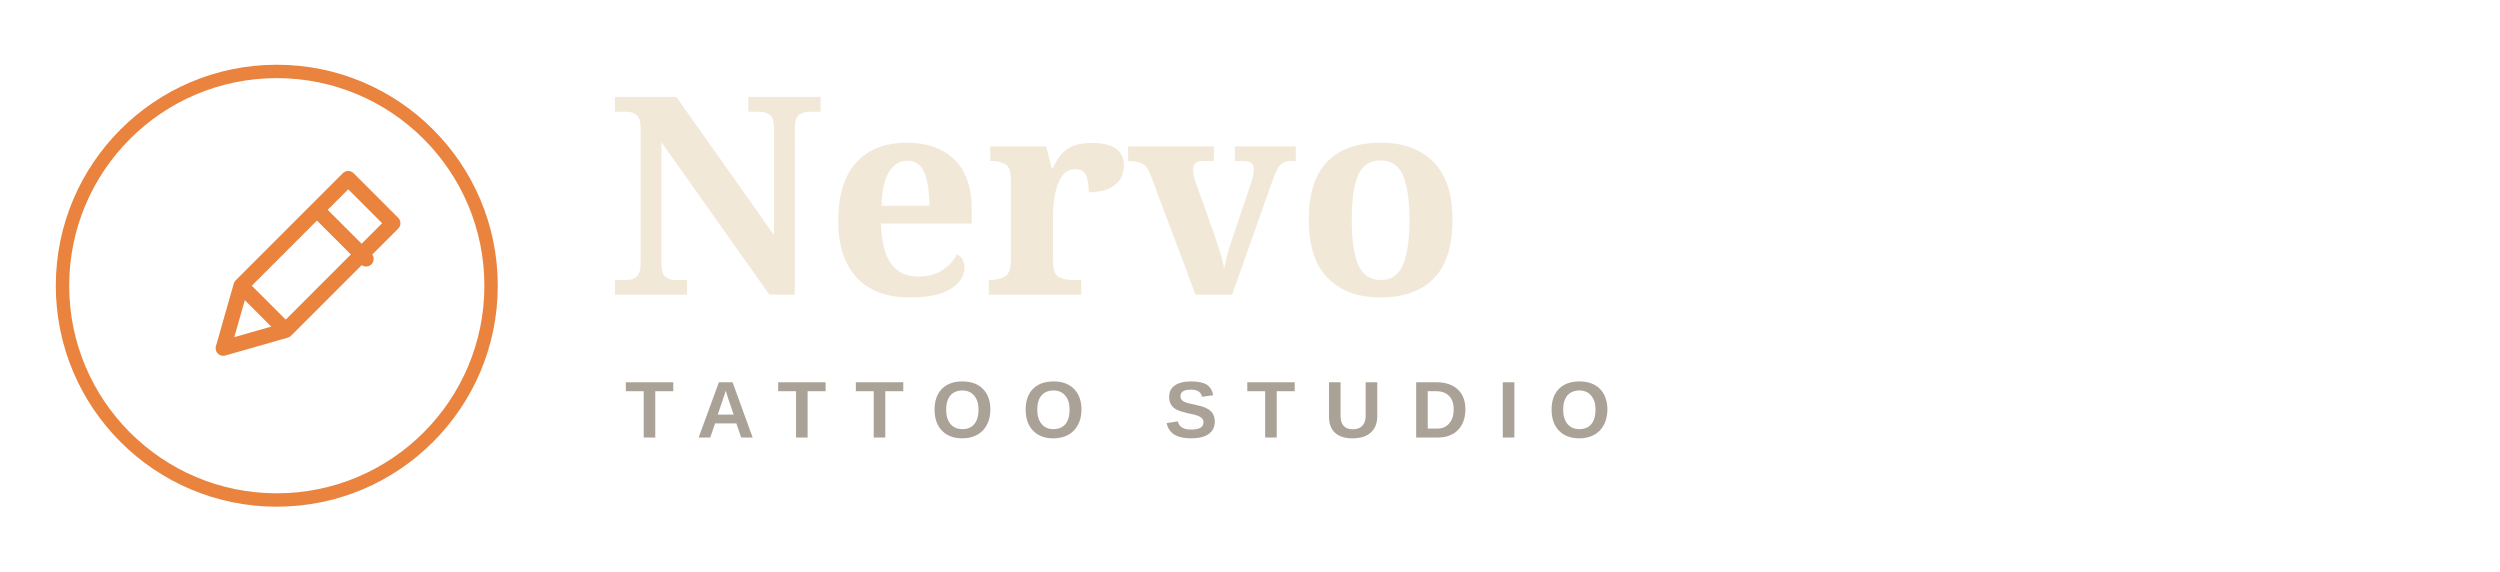
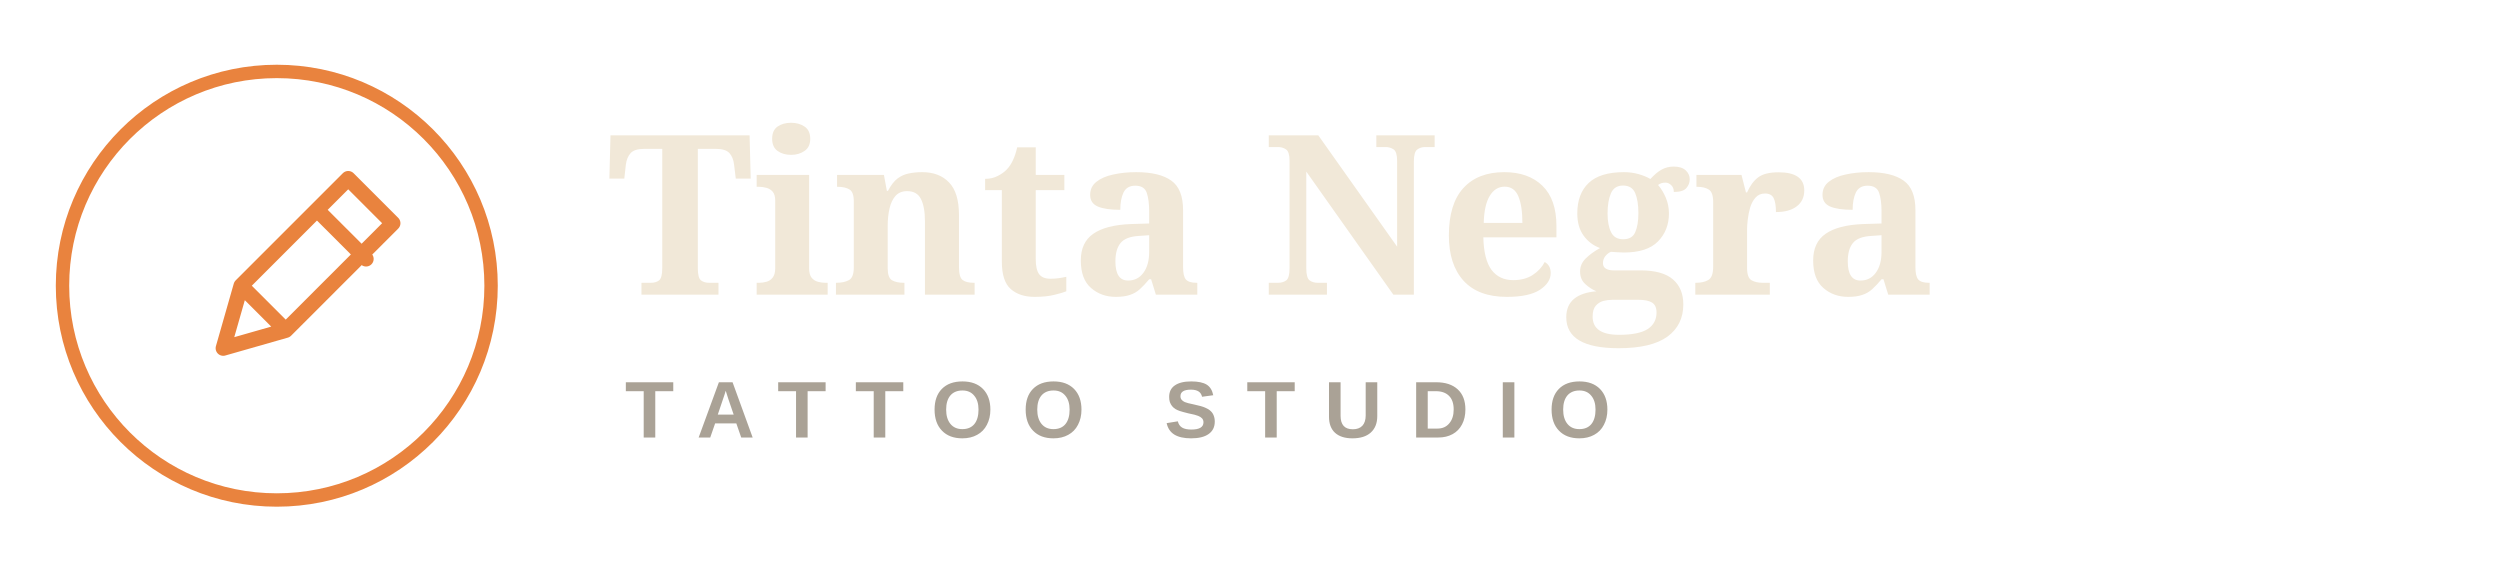
<svg xmlns="http://www.w3.org/2000/svg" viewBox="0 0 280 64" role="img" aria-labelledby="titulo descricao">
  <circle cx="31" cy="32" r="24" fill="none" stroke="#e9833e" stroke-width="1.5" />
  <path d="m25 39 2-7 12-12 5 5-12 12-7 2Zm11-15 5 5m-14 3 5 5" fill="none" stroke="#e9833e" stroke-linecap="round" stroke-linejoin="round" stroke-width="1.7" />
-   <text x="68" y="33" fill="#f1e8d8" font-family="Cormorant Garamond, Georgia, serif" font-size="31" font-weight="600">Nervo</text>
+   <text x="68" y="33" fill="#f1e8d8" font-family="Cormorant Garamond, Georgia, serif" font-size="25" font-weight="600">Tinta Negra</text>
  <text x="70" y="49" fill="#aaa296" font-family="DM Sans, Arial, sans-serif" font-size="9" font-weight="700" letter-spacing="3.2">TATTOO STUDIO</text>
</svg>
